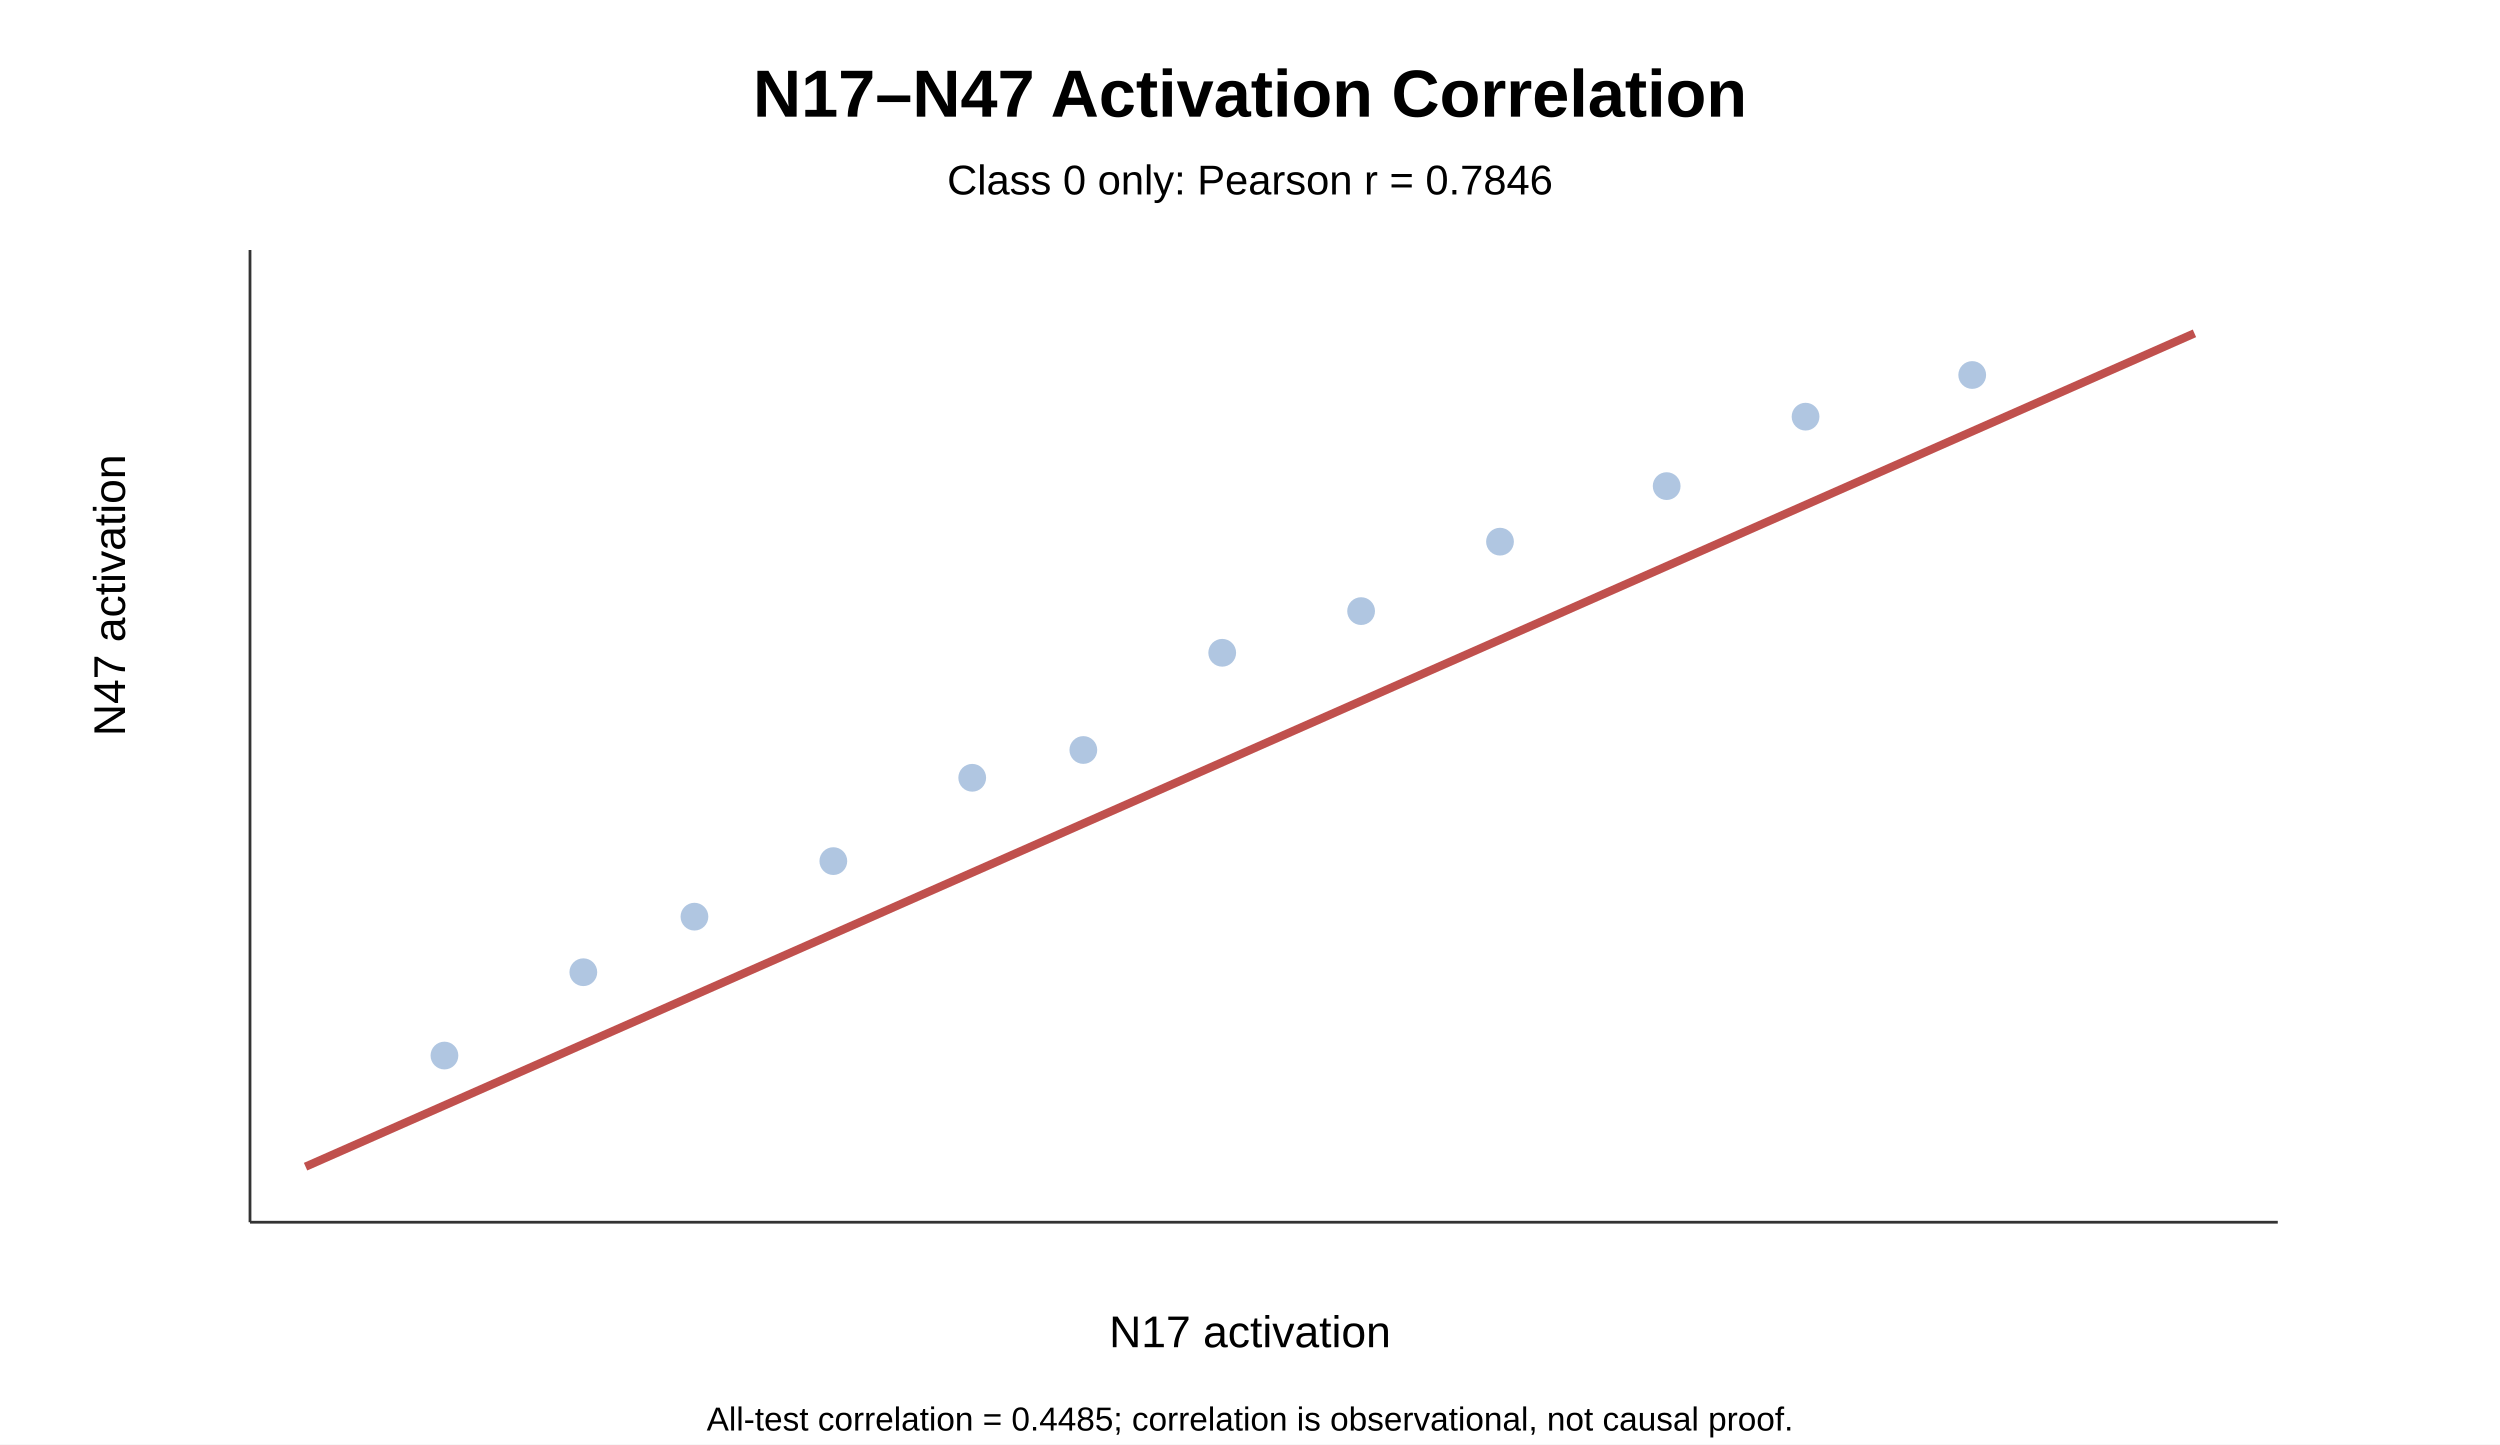
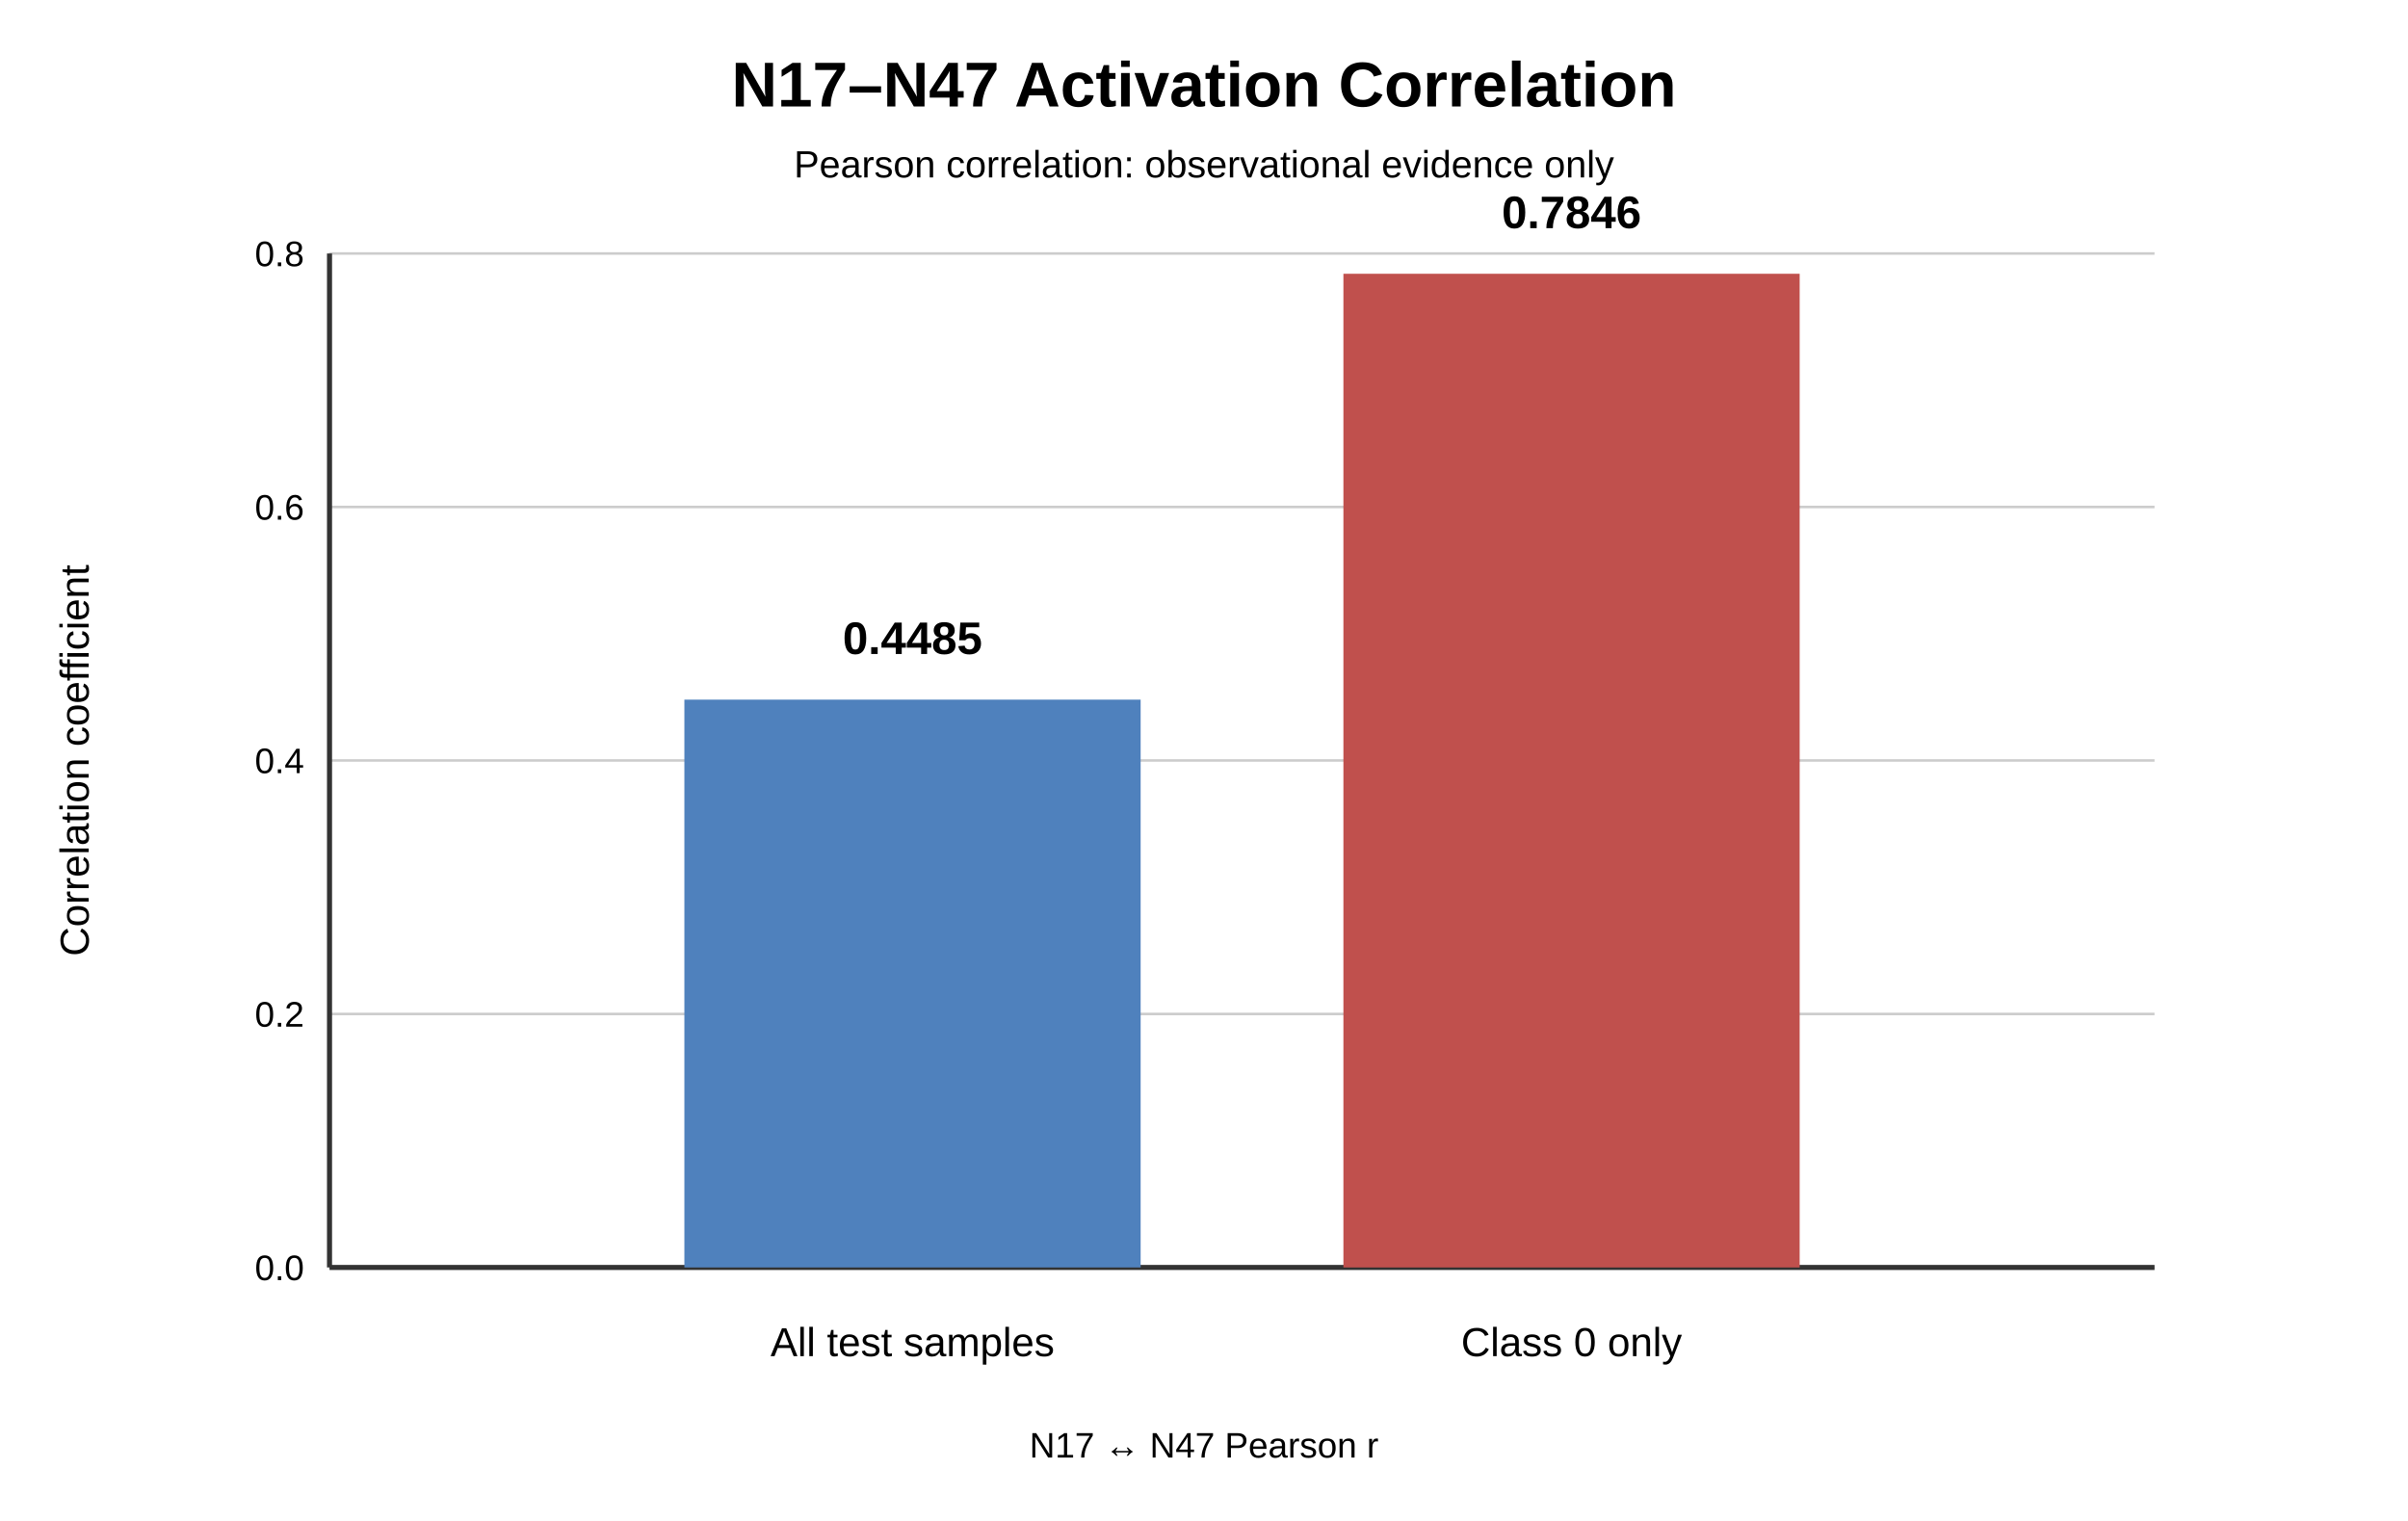
- <svg xmlns="http://www.w3.org/2000/svg" width="900" height="520" viewBox="0 0 900 520">
-   <rect width="100%" height="100%" fill="white" />
-   <text x="450" y="42" text-anchor="middle" font-family="Arial" font-size="24" font-weight="bold">N17–N47 Activation Correlation</text>
-   <text x="450" y="70" text-anchor="middle" font-family="Arial" font-size="15">Class 0 only: Pearson r = 0.7846</text>
-   <line x1="90" y1="440" x2="820" y2="440" stroke="#333" />
-   <line x1="90" y1="90" x2="90" y2="440" stroke="#333" />
-   <line x1="110" y1="420" x2="790" y2="120" stroke="#c0504d" stroke-width="3" />
-   <g fill="#4f81bd" opacity="0.45">
-     <circle cx="160" cy="380" r="5" />
-     <circle cx="210" cy="350" r="5" />
-     <circle cx="250" cy="330" r="5" />
-     <circle cx="300" cy="310" r="5" />
-     <circle cx="350" cy="280" r="5" />
-     <circle cx="390" cy="270" r="5" />
-     <circle cx="440" cy="235" r="5" />
-     <circle cx="490" cy="220" r="5" />
-     <circle cx="540" cy="195" r="5" />
-     <circle cx="600" cy="175" r="5" />
-     <circle cx="650" cy="150" r="5" />
-     <circle cx="710" cy="135" r="5" />
+ <svg xmlns="http://www.w3.org/2000/svg" width="950" height="600" viewBox="0 0 950 600">
+   <rect width="950" height="600" fill="white" />
+   <text x="475" y="42" text-anchor="middle" font-family="Arial" font-size="25" font-weight="bold">N17–N47 Activation Correlation</text>
+   <text x="475" y="70" text-anchor="middle" font-family="Arial" font-size="15">Pearson correlation: observational evidence only</text>
+   <g stroke="#cccccc" stroke-width="1">
+     <line x1="130" y1="500" x2="850" y2="500" />
+     <line x1="130" y1="400" x2="850" y2="400" />
+     <line x1="130" y1="300" x2="850" y2="300" />
+     <line x1="130" y1="200" x2="850" y2="200" />
+     <line x1="130" y1="100" x2="850" y2="100" />
  </g>
-   <text x="450" y="485" text-anchor="middle" font-family="Arial" font-size="16">N17 activation</text>
-   <text x="45" y="265" transform="rotate(-90 45 265)" font-family="Arial" font-size="16">N47 activation</text>
-   <text x="450" y="515" text-anchor="middle" font-family="Arial" font-size="12">All-test correlation = 0.4485; correlation is observational, not causal proof.</text>
+   <g font-family="Arial" font-size="14" text-anchor="end">
+     <text x="120" y="505">0.0</text>
+     <text x="120" y="405">0.2</text>
+     <text x="120" y="305">0.4</text>
+     <text x="120" y="205">0.6</text>
+     <text x="120" y="105">0.8</text>
+   </g>
+   <line x1="130" y1="500" x2="850" y2="500" stroke="#333" stroke-width="2" />
+   <line x1="130" y1="100" x2="130" y2="500" stroke="#333" stroke-width="2" />
+   <rect x="270" y="276" width="180" height="224" fill="#4f81bd" />
+   <rect x="530" y="108" width="180" height="392" fill="#c0504d" />
+   <text x="360" y="258" text-anchor="middle" font-family="Arial" font-size="18" font-weight="bold">0.4485</text>
+   <text x="620" y="90" text-anchor="middle" font-family="Arial" font-size="18" font-weight="bold">0.7846</text>
+   <text x="360" y="535" text-anchor="middle" font-family="Arial" font-size="16">All test samples</text>
+   <text x="620" y="535" text-anchor="middle" font-family="Arial" font-size="16">Class 0 only</text>
+   <text x="475" y="575" text-anchor="middle" font-family="Arial" font-size="14">N17 ↔ N47 Pearson r</text>
+   <text x="35" y="300" transform="rotate(-90 35 300)" text-anchor="middle" font-family="Arial" font-size="16">Correlation coefficient</text>
</svg>
